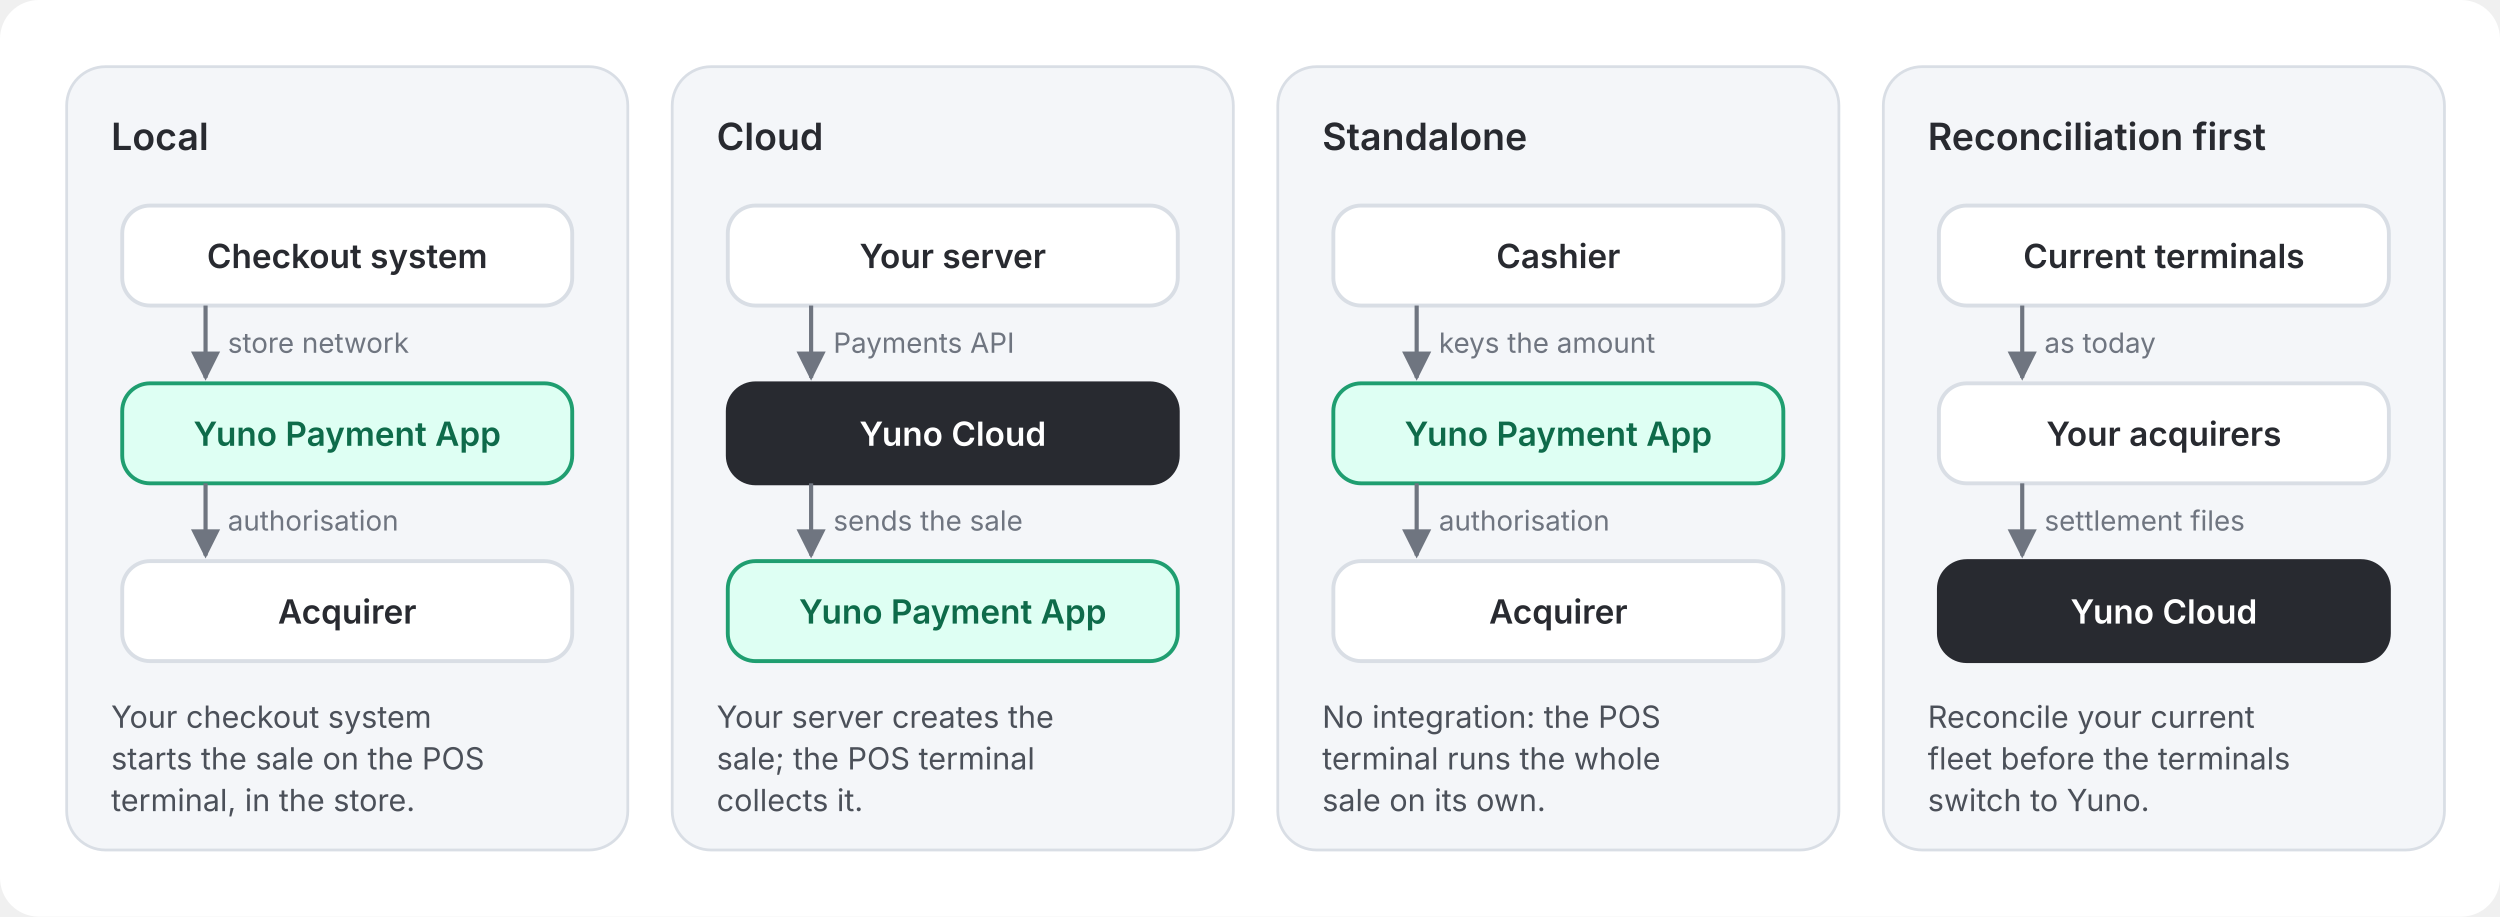
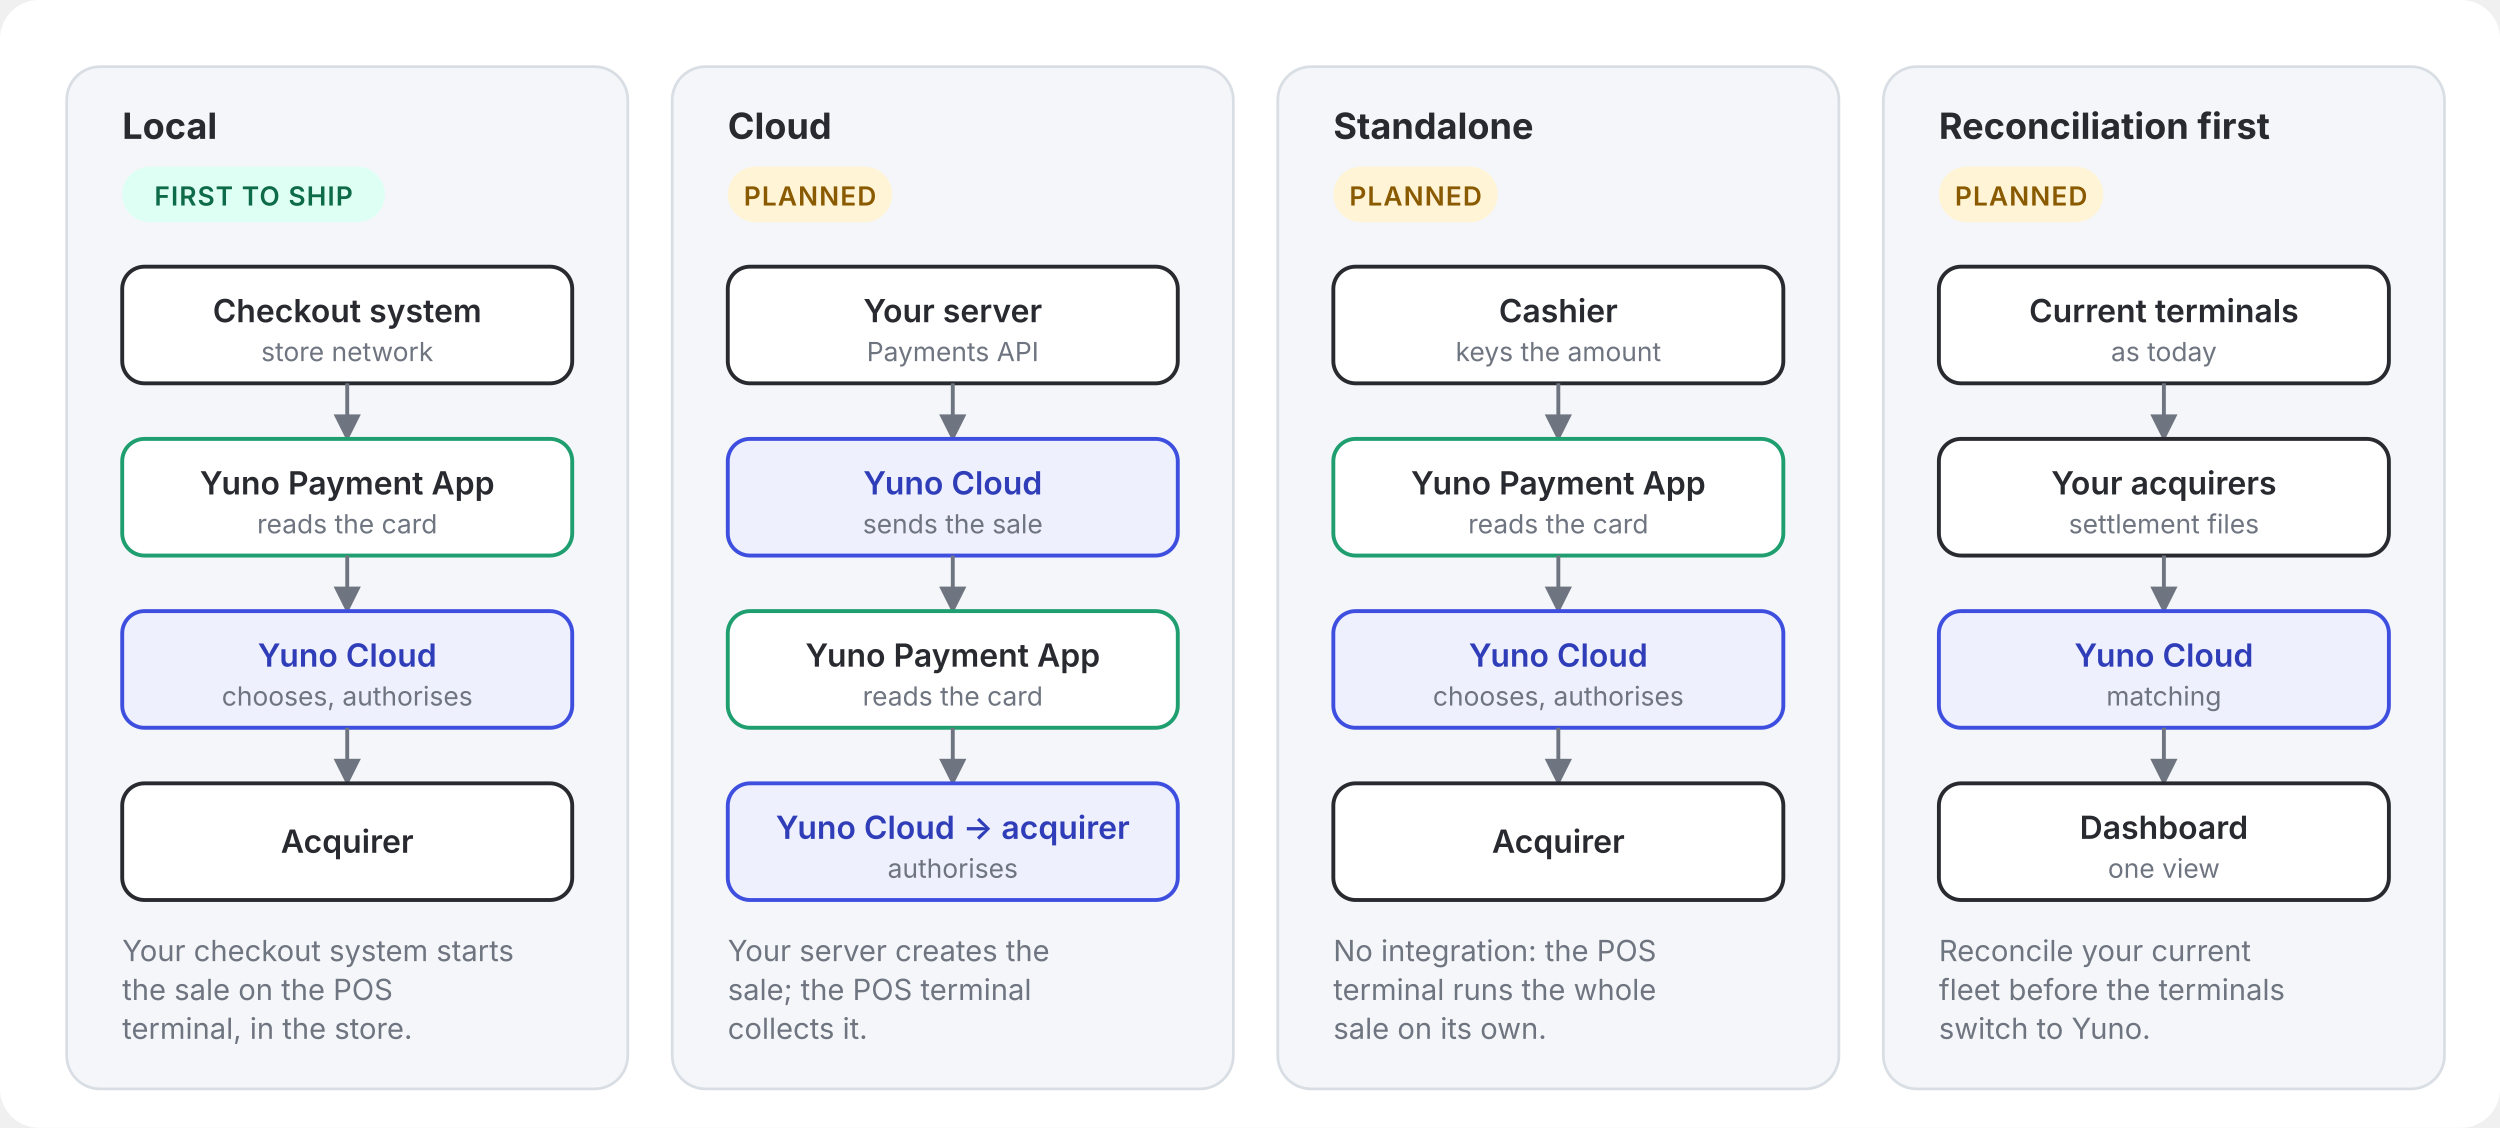
- <svg xmlns="http://www.w3.org/2000/svg" viewBox="0 0 900 330" role="img" aria-label="Four integration types: local, cloud, standalone and reconciliation first" font-family="Inter, 'Helvetica Neue', Arial, sans-serif">
+ <svg xmlns="http://www.w3.org/2000/svg" viewBox="0 0 900 406" role="img" aria-label="Four ways a sale reaches the POS terminal. In every one, Yuno Cloud authorises the sale." font-family="Inter, 'Helvetica Neue', Arial, sans-serif">
  <defs>
-     <marker id="f4-a" viewBox="0 0 10 10" refX="9" refY="5" markerWidth="7" markerHeight="7" orient="auto-start-reverse">
+     <marker id="wt-a" viewBox="0 0 10 10" refX="9" refY="5" markerWidth="7" markerHeight="7" orient="auto-start-reverse">
      <path d="M0 0L10 5 0 10z" fill="#6F7580" />
    </marker>
-     <marker id="f4-ag" viewBox="0 0 10 10" refX="9" refY="5" markerWidth="7" markerHeight="7" orient="auto-start-reverse">
+     <marker id="wt-ag" viewBox="0 0 10 10" refX="9" refY="5" markerWidth="7" markerHeight="7" orient="auto-start-reverse">
      <path d="M0 0L10 5 0 10z" fill="#1F9E70" />
    </marker>
-     <marker id="f4-ad" viewBox="0 0 10 10" refX="9" refY="5" markerWidth="7" markerHeight="7" orient="auto-start-reverse">
+     <marker id="wt-ad" viewBox="0 0 10 10" refX="9" refY="5" markerWidth="7" markerHeight="7" orient="auto-start-reverse">
      <path d="M0 0L10 5 0 10z" fill="#282A30" />
    </marker>
-     <marker id="f4-aa" viewBox="0 0 10 10" refX="9" refY="5" markerWidth="7" markerHeight="7" orient="auto-start-reverse">
-       <path d="M0 0L10 5 0 10z" fill="#8A5A00" />
-     </marker>
-     <marker id="f4-ar" viewBox="0 0 10 10" refX="9" refY="5" markerWidth="7" markerHeight="7" orient="auto-start-reverse">
+     <marker id="wt-ar" viewBox="0 0 10 10" refX="9" refY="5" markerWidth="7" markerHeight="7" orient="auto-start-reverse">
      <path d="M0 0L10 5 0 10z" fill="#C43D3D" />
    </marker>
-     <marker id="f4-ab" viewBox="0 0 10 10" refX="9" refY="5" markerWidth="7" markerHeight="7" orient="auto-start-reverse">
-       <path d="M0 0L10 5 0 10z" fill="#3E4FE0" />
-     </marker>
  </defs>
-   <rect x="0" y="0" width="900" height="330" rx="14" fill="#FFFFFF" />
-   <rect x="24" y="24" width="202" height="282" rx="14" fill="#F4F6F9" stroke="#D9DEE5" />
-   <text x="40" y="54" text-anchor="start" font-size="13.5" font-weight="600" fill="#282A30">Local</text>
-   <rect x="44" y="74" width="162" height="36" rx="10" fill="#FFFFFF" stroke="#D9DEE5" stroke-width="1.4" />
-   <text x="125" y="96.5" text-anchor="middle" font-size="12" font-weight="600" fill="#282A30">Checkout system</text>
-   <path d="M74 110 L74 136" fill="none" stroke="#6F7580" stroke-width="1.5" marker-end="url(#f4-a)" />
-   <text x="82" y="127" text-anchor="start" font-size="10" font-weight="400" fill="#6F7580">store network</text>
-   <rect x="44" y="138" width="162" height="36" rx="10" fill="#DEFFF3" stroke="#1F9E70" stroke-width="1.4" />
-   <text x="125" y="160.5" text-anchor="middle" font-size="12" font-weight="600" fill="#0E6B4A">Yuno Payment App</text>
-   <path d="M74 174 L74 200" fill="none" stroke="#6F7580" stroke-width="1.5" marker-end="url(#f4-a)" />
-   <text x="82" y="191" text-anchor="start" font-size="10" font-weight="400" fill="#6F7580">authorisation</text>
-   <rect x="44" y="202" width="162" height="36" rx="10" fill="#FFFFFF" stroke="#D9DEE5" stroke-width="1.4" />
-   <text x="125" y="224.5" text-anchor="middle" font-size="12" font-weight="600" fill="#282A30">Acquirer</text>
-   <text x="40" y="262" text-anchor="start" font-size="11" font-weight="400" fill="#4B5059">Your checkout system</text>
-   <text x="40" y="277" text-anchor="start" font-size="11" font-weight="400" fill="#4B5059">starts the sale on the POS</text>
-   <text x="40" y="292" text-anchor="start" font-size="11" font-weight="400" fill="#4B5059">terminal, in the store.</text>
-   <rect x="242" y="24" width="202" height="282" rx="14" fill="#F4F6F9" stroke="#D9DEE5" />
-   <text x="258" y="54" text-anchor="start" font-size="13.5" font-weight="600" fill="#282A30">Cloud</text>
-   <rect x="262" y="74" width="162" height="36" rx="10" fill="#FFFFFF" stroke="#D9DEE5" stroke-width="1.4" />
-   <text x="343" y="96.5" text-anchor="middle" font-size="12" font-weight="600" fill="#282A30">Your server</text>
-   <path d="M292 110 L292 136" fill="none" stroke="#6F7580" stroke-width="1.5" marker-end="url(#f4-a)" />
-   <text x="300" y="127" text-anchor="start" font-size="10" font-weight="400" fill="#6F7580">Payments API</text>
-   <rect x="262" y="138" width="162" height="36" rx="10" fill="#282A30" stroke="#282A30" stroke-width="1.4" />
-   <text x="343" y="160.5" text-anchor="middle" font-size="12" font-weight="600" fill="#FFFFFF">Yuno Cloud</text>
-   <path d="M292 174 L292 200" fill="none" stroke="#6F7580" stroke-width="1.5" marker-end="url(#f4-a)" />
-   <text x="300" y="191" text-anchor="start" font-size="10" font-weight="400" fill="#6F7580">sends the sale</text>
-   <rect x="262" y="202" width="162" height="36" rx="10" fill="#DEFFF3" stroke="#1F9E70" stroke-width="1.4" />
-   <text x="343" y="224.5" text-anchor="middle" font-size="12" font-weight="600" fill="#0E6B4A">Yuno Payment App</text>
-   <text x="258" y="262" text-anchor="start" font-size="11" font-weight="400" fill="#4B5059">Your server creates the</text>
-   <text x="258" y="277" text-anchor="start" font-size="11" font-weight="400" fill="#4B5059">sale; the POS terminal</text>
-   <text x="258" y="292" text-anchor="start" font-size="11" font-weight="400" fill="#4B5059">collects it.</text>
-   <rect x="460" y="24" width="202" height="282" rx="14" fill="#F4F6F9" stroke="#D9DEE5" />
-   <text x="476" y="54" text-anchor="start" font-size="13.5" font-weight="600" fill="#282A30">Standalone</text>
-   <rect x="480" y="74" width="162" height="36" rx="10" fill="#FFFFFF" stroke="#D9DEE5" stroke-width="1.4" />
-   <text x="561" y="96.5" text-anchor="middle" font-size="12" font-weight="600" fill="#282A30">Cashier</text>
-   <path d="M510 110 L510 136" fill="none" stroke="#6F7580" stroke-width="1.5" marker-end="url(#f4-a)" />
-   <text x="518" y="127" text-anchor="start" font-size="10" font-weight="400" fill="#6F7580">keys the amount</text>
-   <rect x="480" y="138" width="162" height="36" rx="10" fill="#DEFFF3" stroke="#1F9E70" stroke-width="1.4" />
-   <text x="561" y="160.5" text-anchor="middle" font-size="12" font-weight="600" fill="#0E6B4A">Yuno Payment App</text>
-   <path d="M510 174 L510 200" fill="none" stroke="#6F7580" stroke-width="1.5" marker-end="url(#f4-a)" />
-   <text x="518" y="191" text-anchor="start" font-size="10" font-weight="400" fill="#6F7580">authorisation</text>
-   <rect x="480" y="202" width="162" height="36" rx="10" fill="#FFFFFF" stroke="#D9DEE5" stroke-width="1.4" />
-   <text x="561" y="224.5" text-anchor="middle" font-size="12" font-weight="600" fill="#282A30">Acquirer</text>
-   <text x="476" y="262" text-anchor="start" font-size="11" font-weight="400" fill="#4B5059">No integration: the POS</text>
-   <text x="476" y="277" text-anchor="start" font-size="11" font-weight="400" fill="#4B5059">terminal runs the whole</text>
-   <text x="476" y="292" text-anchor="start" font-size="11" font-weight="400" fill="#4B5059">sale on its own.</text>
-   <rect x="678" y="24" width="202" height="282" rx="14" fill="#F4F6F9" stroke="#D9DEE5" />
-   <text x="694" y="54" text-anchor="start" font-size="13.5" font-weight="600" fill="#282A30">Reconciliation first</text>
-   <rect x="698" y="74" width="162" height="36" rx="10" fill="#FFFFFF" stroke="#D9DEE5" stroke-width="1.4" />
-   <text x="779" y="96.5" text-anchor="middle" font-size="12" font-weight="600" fill="#282A30">Current terminals</text>
-   <path d="M728 110 L728 136" fill="none" stroke="#6F7580" stroke-width="1.5" marker-end="url(#f4-a)" />
-   <text x="736" y="127" text-anchor="start" font-size="10" font-weight="400" fill="#6F7580">as today</text>
-   <rect x="698" y="138" width="162" height="36" rx="10" fill="#FFFFFF" stroke="#D9DEE5" stroke-width="1.4" />
-   <text x="779" y="160.5" text-anchor="middle" font-size="12" font-weight="600" fill="#282A30">Your acquirers</text>
-   <path d="M728 174 L728 200" fill="none" stroke="#6F7580" stroke-width="1.5" marker-end="url(#f4-a)" />
-   <text x="736" y="191" text-anchor="start" font-size="10" font-weight="400" fill="#6F7580">settlement files</text>
-   <rect x="698" y="202" width="162" height="36" rx="10" fill="#282A30" stroke="#282A30" stroke-width="1.4" />
-   <text x="779" y="224.5" text-anchor="middle" font-size="12" font-weight="600" fill="#FFFFFF">Yuno Cloud</text>
-   <text x="694" y="262" text-anchor="start" font-size="11" font-weight="400" fill="#4B5059">Reconcile your current</text>
-   <text x="694" y="277" text-anchor="start" font-size="11" font-weight="400" fill="#4B5059">fleet before the terminals</text>
-   <text x="694" y="292" text-anchor="start" font-size="11" font-weight="400" fill="#4B5059">switch to Yuno.</text>
+   <rect x="0" y="0" width="900" height="406" rx="14" fill="#FFFFFF" />
+   <rect x="24" y="24" width="202" height="368" rx="12" fill="#F4F6F9" stroke="#D9DEE5" />
+   <text x="44" y="50" font-size="13" font-weight="700" fill="#282A30">Local</text>
+   <rect x="44" y="60" width="94.6" height="20" rx="10" fill="#DEFFF3" />
+   <text x="91.285" y="74" font-size="9.5" font-weight="600" fill="#0E6B4A" text-anchor="middle" letter-spacing=".04em">FIRST TO SHIP</text>
+   <rect x="44" y="96" width="162" height="42" rx="8" fill="#FFFFFF" stroke="#282A30" stroke-width="1.4" />
+   <text x="125.0" y="116.0" font-size="11.5" font-weight="600" fill="#282A30" text-anchor="middle">Checkout system</text>
+   <text x="125.0" y="130.0" font-size="9.5" font-weight="400" fill="#6F7580" text-anchor="middle">store network</text>
+   <line x1="125" y1="138" x2="125" y2="158" stroke="#6F7580" stroke-width="1.4" marker-end="url(#wt-a)" />
+   <rect x="44" y="158" width="162" height="42" rx="8" fill="#FFFFFF" stroke="#1F9E70" stroke-width="1.4" />
+   <text x="125.0" y="178.0" font-size="11.5" font-weight="600" fill="#282A30" text-anchor="middle">Yuno Payment App</text>
+   <text x="125.0" y="192.0" font-size="9.5" font-weight="400" fill="#6F7580" text-anchor="middle">reads the card</text>
+   <line x1="125" y1="200" x2="125" y2="220" stroke="#6F7580" stroke-width="1.4" marker-end="url(#wt-a)" />
+   <rect x="44" y="220" width="162" height="42" rx="8" fill="#EEF0FD" stroke="#3E4FE0" stroke-width="1.4" />
+   <text x="125.0" y="240.0" font-size="11.5" font-weight="600" fill="#2F3EB8" text-anchor="middle">Yuno Cloud</text>
+   <text x="125.0" y="254.0" font-size="9.5" font-weight="400" fill="#6F7580" text-anchor="middle">chooses, authorises</text>
+   <line x1="125" y1="262" x2="125" y2="282" stroke="#6F7580" stroke-width="1.4" marker-end="url(#wt-a)" />
+   <rect x="44" y="282" width="162" height="42" rx="8" fill="#FFFFFF" stroke="#282A30" stroke-width="1.4" />
+   <text x="125.0" y="307.0" font-size="11.5" font-weight="600" fill="#282A30" text-anchor="middle">Acquirer</text>
+   <text x="44" y="346" font-size="10.5" font-weight="400" fill="#6F7580">Your checkout system starts</text>
+   <text x="44" y="360" font-size="10.5" font-weight="400" fill="#6F7580">the sale on the POS</text>
+   <text x="44" y="374" font-size="10.5" font-weight="400" fill="#6F7580">terminal, in the store.</text>
+   <rect x="242" y="24" width="202" height="368" rx="12" fill="#F4F6F9" stroke="#D9DEE5" />
+   <text x="262" y="50" font-size="13" font-weight="700" fill="#282A30">Cloud</text>
+   <rect x="262" y="60" width="59.2" height="20" rx="10" fill="#FFF4D6" />
+   <text x="291.615" y="74" font-size="9.5" font-weight="600" fill="#8A5A00" text-anchor="middle" letter-spacing=".04em">PLANNED</text>
+   <rect x="262" y="96" width="162" height="42" rx="8" fill="#FFFFFF" stroke="#282A30" stroke-width="1.4" />
+   <text x="343.0" y="116.0" font-size="11.5" font-weight="600" fill="#282A30" text-anchor="middle">Your server</text>
+   <text x="343.0" y="130.0" font-size="9.5" font-weight="400" fill="#6F7580" text-anchor="middle">Payments API</text>
+   <line x1="343" y1="138" x2="343" y2="158" stroke="#6F7580" stroke-width="1.4" marker-end="url(#wt-a)" />
+   <rect x="262" y="158" width="162" height="42" rx="8" fill="#EEF0FD" stroke="#3E4FE0" stroke-width="1.4" />
+   <text x="343.0" y="178.0" font-size="11.5" font-weight="600" fill="#2F3EB8" text-anchor="middle">Yuno Cloud</text>
+   <text x="343.0" y="192.0" font-size="9.5" font-weight="400" fill="#6F7580" text-anchor="middle">sends the sale</text>
+   <line x1="343" y1="200" x2="343" y2="220" stroke="#6F7580" stroke-width="1.4" marker-end="url(#wt-a)" />
+   <rect x="262" y="220" width="162" height="42" rx="8" fill="#FFFFFF" stroke="#1F9E70" stroke-width="1.4" />
+   <text x="343.0" y="240.0" font-size="11.5" font-weight="600" fill="#282A30" text-anchor="middle">Yuno Payment App</text>
+   <text x="343.0" y="254.0" font-size="9.5" font-weight="400" fill="#6F7580" text-anchor="middle">reads the card</text>
+   <line x1="343" y1="262" x2="343" y2="282" stroke="#6F7580" stroke-width="1.4" marker-end="url(#wt-a)" />
+   <rect x="262" y="282" width="162" height="42" rx="8" fill="#EEF0FD" stroke="#3E4FE0" stroke-width="1.4" />
+   <text x="343.0" y="302.0" font-size="11.5" font-weight="600" fill="#2F3EB8" text-anchor="middle">Yuno Cloud → acquirer</text>
+   <text x="343.0" y="316.0" font-size="9.5" font-weight="400" fill="#6F7580" text-anchor="middle">authorises</text>
+   <text x="262" y="346" font-size="10.5" font-weight="400" fill="#6F7580">Your server creates the</text>
+   <text x="262" y="360" font-size="10.5" font-weight="400" fill="#6F7580">sale; the POS terminal</text>
+   <text x="262" y="374" font-size="10.5" font-weight="400" fill="#6F7580">collects it.</text>
+   <rect x="460" y="24" width="202" height="368" rx="12" fill="#F4F6F9" stroke="#D9DEE5" />
+   <text x="480" y="50" font-size="13" font-weight="700" fill="#282A30">Standalone</text>
+   <rect x="480" y="60" width="59.2" height="20" rx="10" fill="#FFF4D6" />
+   <text x="509.615" y="74" font-size="9.5" font-weight="600" fill="#8A5A00" text-anchor="middle" letter-spacing=".04em">PLANNED</text>
+   <rect x="480" y="96" width="162" height="42" rx="8" fill="#FFFFFF" stroke="#282A30" stroke-width="1.4" />
+   <text x="561.0" y="116.0" font-size="11.5" font-weight="600" fill="#282A30" text-anchor="middle">Cashier</text>
+   <text x="561.0" y="130.0" font-size="9.5" font-weight="400" fill="#6F7580" text-anchor="middle">keys the amount</text>
+   <line x1="561" y1="138" x2="561" y2="158" stroke="#6F7580" stroke-width="1.4" marker-end="url(#wt-a)" />
+   <rect x="480" y="158" width="162" height="42" rx="8" fill="#FFFFFF" stroke="#1F9E70" stroke-width="1.4" />
+   <text x="561.0" y="178.0" font-size="11.5" font-weight="600" fill="#282A30" text-anchor="middle">Yuno Payment App</text>
+   <text x="561.0" y="192.0" font-size="9.5" font-weight="400" fill="#6F7580" text-anchor="middle">reads the card</text>
+   <line x1="561" y1="200" x2="561" y2="220" stroke="#6F7580" stroke-width="1.4" marker-end="url(#wt-a)" />
+   <rect x="480" y="220" width="162" height="42" rx="8" fill="#EEF0FD" stroke="#3E4FE0" stroke-width="1.4" />
+   <text x="561.0" y="240.0" font-size="11.5" font-weight="600" fill="#2F3EB8" text-anchor="middle">Yuno Cloud</text>
+   <text x="561.0" y="254.0" font-size="9.5" font-weight="400" fill="#6F7580" text-anchor="middle">chooses, authorises</text>
+   <line x1="561" y1="262" x2="561" y2="282" stroke="#6F7580" stroke-width="1.4" marker-end="url(#wt-a)" />
+   <rect x="480" y="282" width="162" height="42" rx="8" fill="#FFFFFF" stroke="#282A30" stroke-width="1.4" />
+   <text x="561.0" y="307.0" font-size="11.5" font-weight="600" fill="#282A30" text-anchor="middle">Acquirer</text>
+   <text x="480" y="346" font-size="10.5" font-weight="400" fill="#6F7580">No integration: the POS</text>
+   <text x="480" y="360" font-size="10.5" font-weight="400" fill="#6F7580">terminal runs the whole</text>
+   <text x="480" y="374" font-size="10.5" font-weight="400" fill="#6F7580">sale on its own.</text>
+   <rect x="678" y="24" width="202" height="368" rx="12" fill="#F4F6F9" stroke="#D9DEE5" />
+   <text x="698" y="50" font-size="13" font-weight="700" fill="#282A30">Reconciliation first</text>
+   <rect x="698" y="60" width="59.2" height="20" rx="10" fill="#FFF4D6" />
+   <text x="727.615" y="74" font-size="9.5" font-weight="600" fill="#8A5A00" text-anchor="middle" letter-spacing=".04em">PLANNED</text>
+   <rect x="698" y="96" width="162" height="42" rx="8" fill="#FFFFFF" stroke="#282A30" stroke-width="1.4" />
+   <text x="779.0" y="116.0" font-size="11.5" font-weight="600" fill="#282A30" text-anchor="middle">Current terminals</text>
+   <text x="779.0" y="130.0" font-size="9.5" font-weight="400" fill="#6F7580" text-anchor="middle">as today</text>
+   <line x1="779" y1="138" x2="779" y2="158" stroke="#6F7580" stroke-width="1.4" marker-end="url(#wt-a)" />
+   <rect x="698" y="158" width="162" height="42" rx="8" fill="#FFFFFF" stroke="#282A30" stroke-width="1.4" />
+   <text x="779.0" y="178.0" font-size="11.5" font-weight="600" fill="#282A30" text-anchor="middle">Your acquirers</text>
+   <text x="779.0" y="192.0" font-size="9.5" font-weight="400" fill="#6F7580" text-anchor="middle">settlement files</text>
+   <line x1="779" y1="200" x2="779" y2="220" stroke="#6F7580" stroke-width="1.4" marker-end="url(#wt-a)" />
+   <rect x="698" y="220" width="162" height="42" rx="8" fill="#EEF0FD" stroke="#3E4FE0" stroke-width="1.4" />
+   <text x="779.0" y="240.0" font-size="11.5" font-weight="600" fill="#2F3EB8" text-anchor="middle">Yuno Cloud</text>
+   <text x="779.0" y="254.0" font-size="9.5" font-weight="400" fill="#6F7580" text-anchor="middle">matching</text>
+   <line x1="779" y1="262" x2="779" y2="282" stroke="#6F7580" stroke-width="1.4" marker-end="url(#wt-a)" />
+   <rect x="698" y="282" width="162" height="42" rx="8" fill="#FFFFFF" stroke="#282A30" stroke-width="1.4" />
+   <text x="779.0" y="302.0" font-size="11.5" font-weight="600" fill="#282A30" text-anchor="middle">Dashboard</text>
+   <text x="779.0" y="316.0" font-size="9.5" font-weight="400" fill="#6F7580" text-anchor="middle">one view</text>
+   <text x="698" y="346" font-size="10.5" font-weight="400" fill="#6F7580">Reconcile your current</text>
+   <text x="698" y="360" font-size="10.5" font-weight="400" fill="#6F7580">fleet before the terminals</text>
+   <text x="698" y="374" font-size="10.5" font-weight="400" fill="#6F7580">switch to Yuno.</text>
+   <rect x="24" y="378" width="852" height="0" fill="none" />
</svg>
